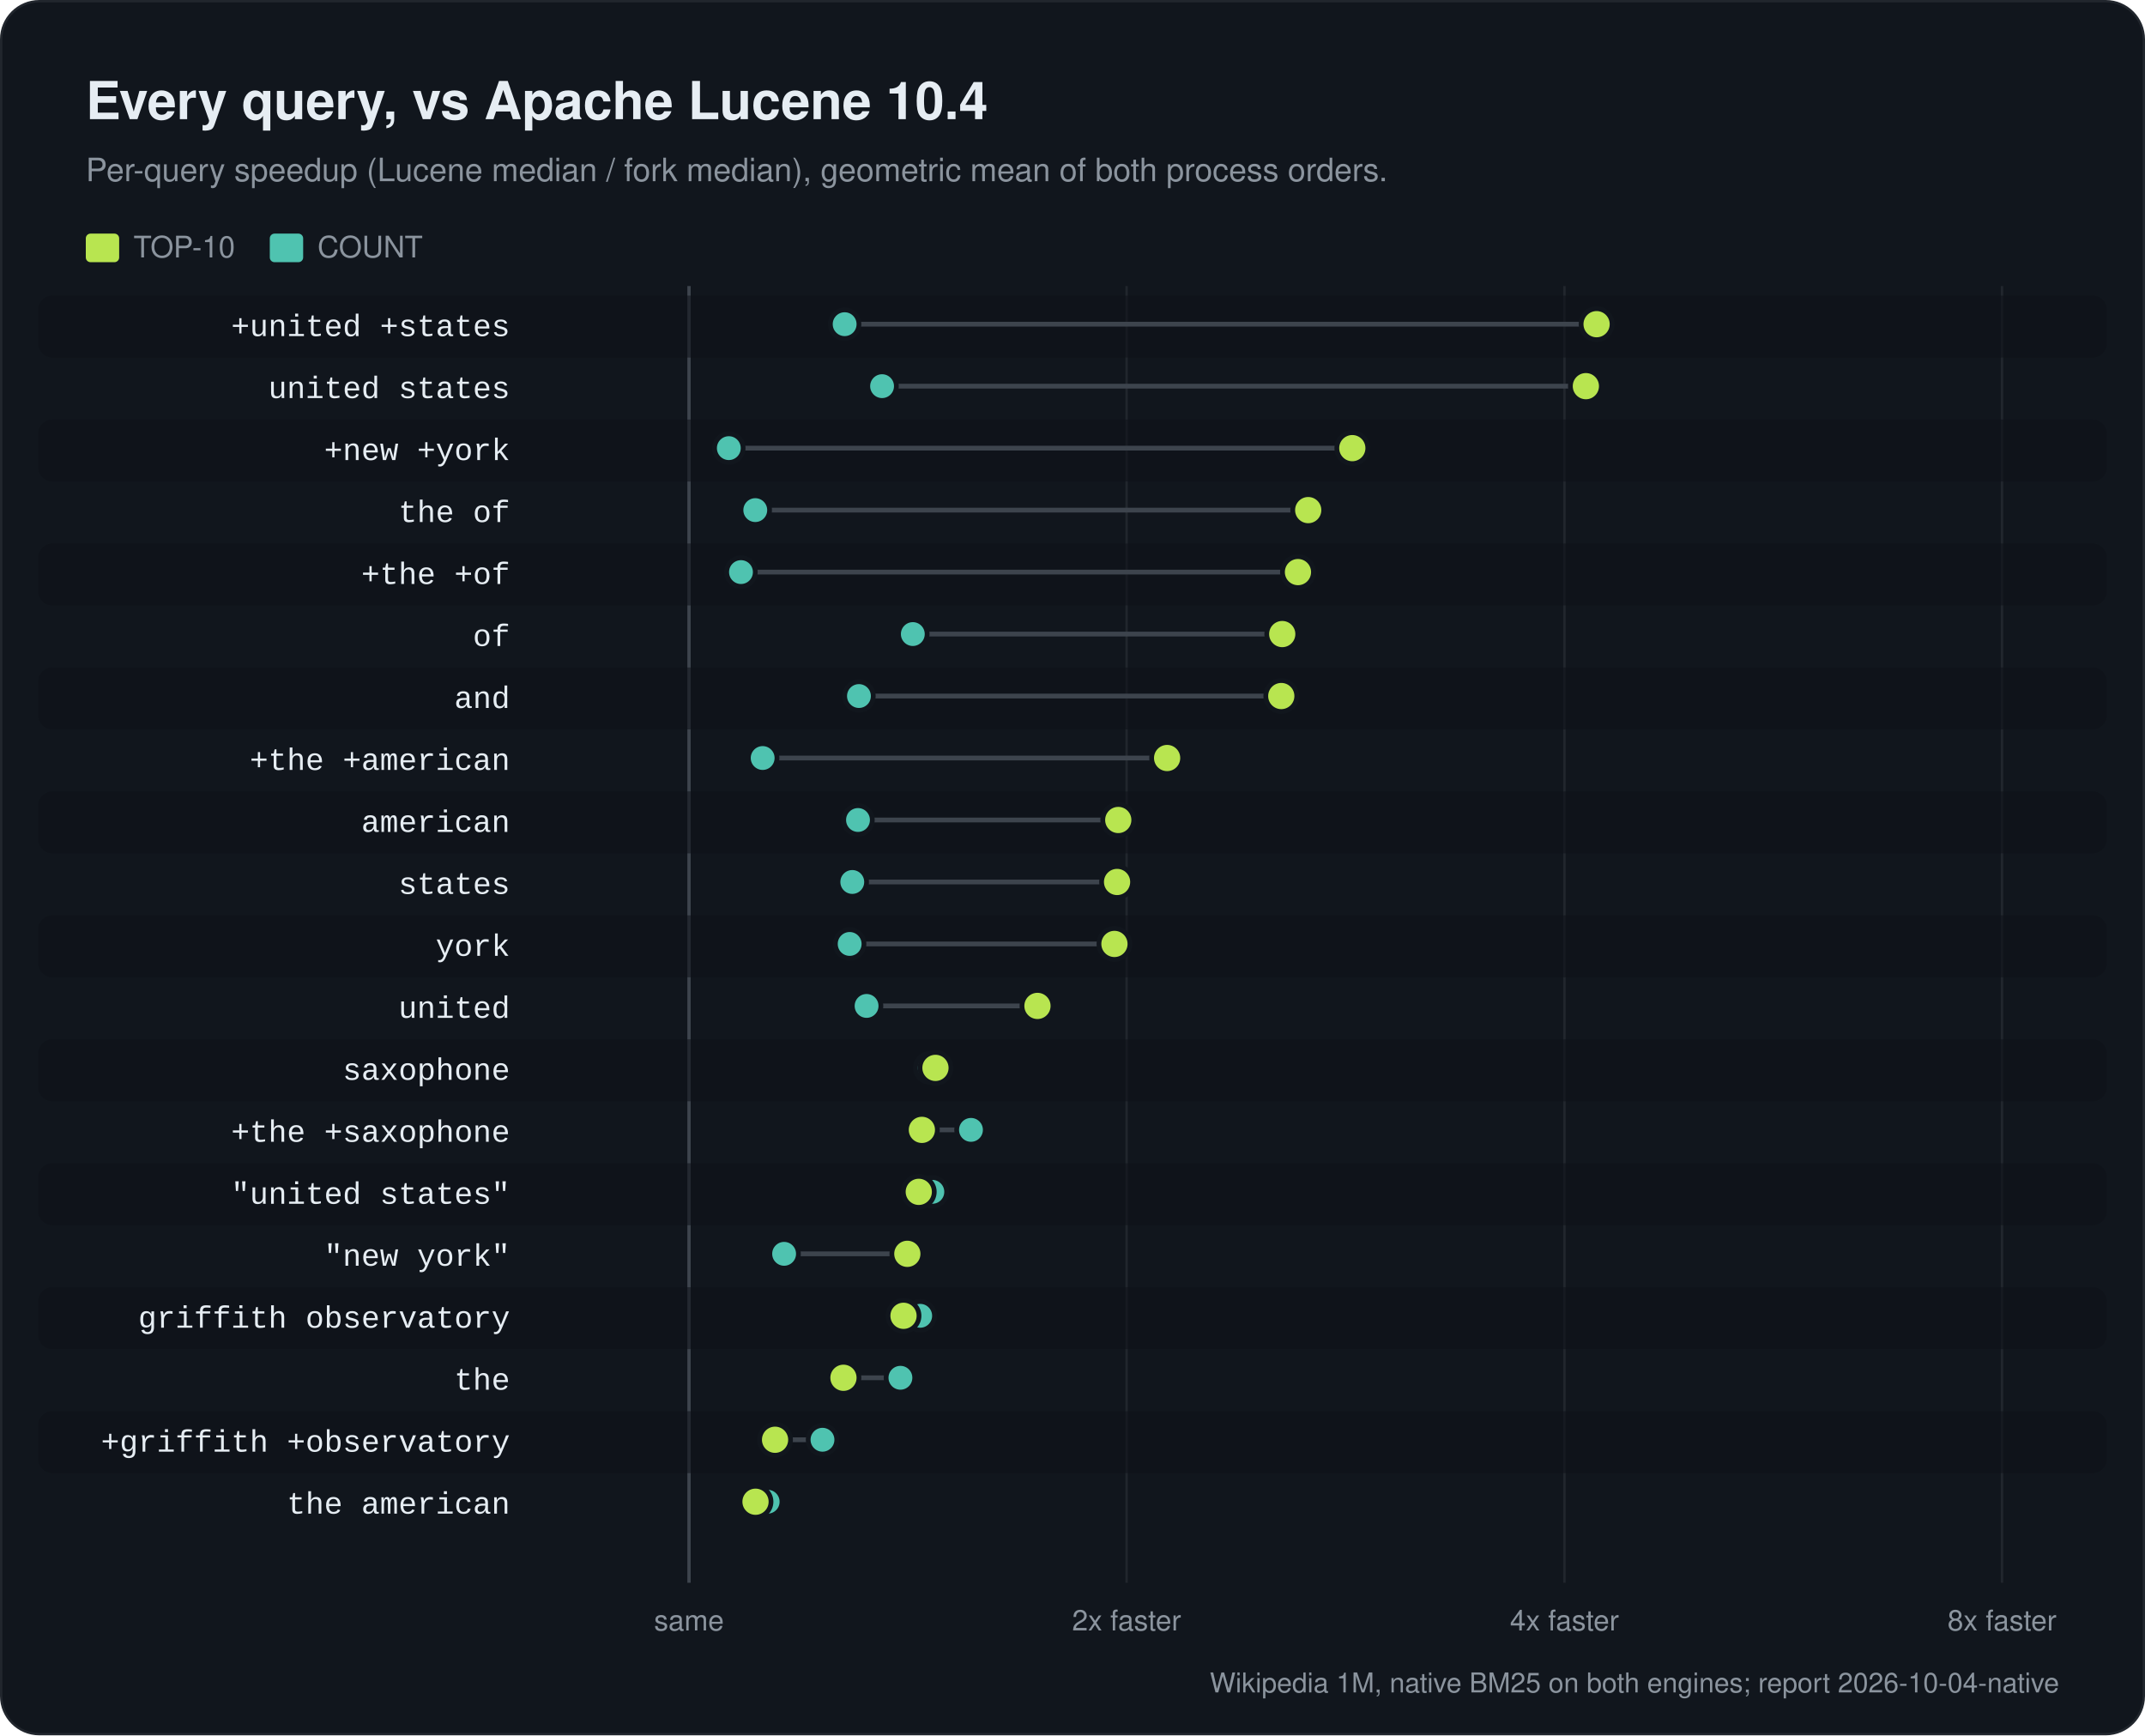
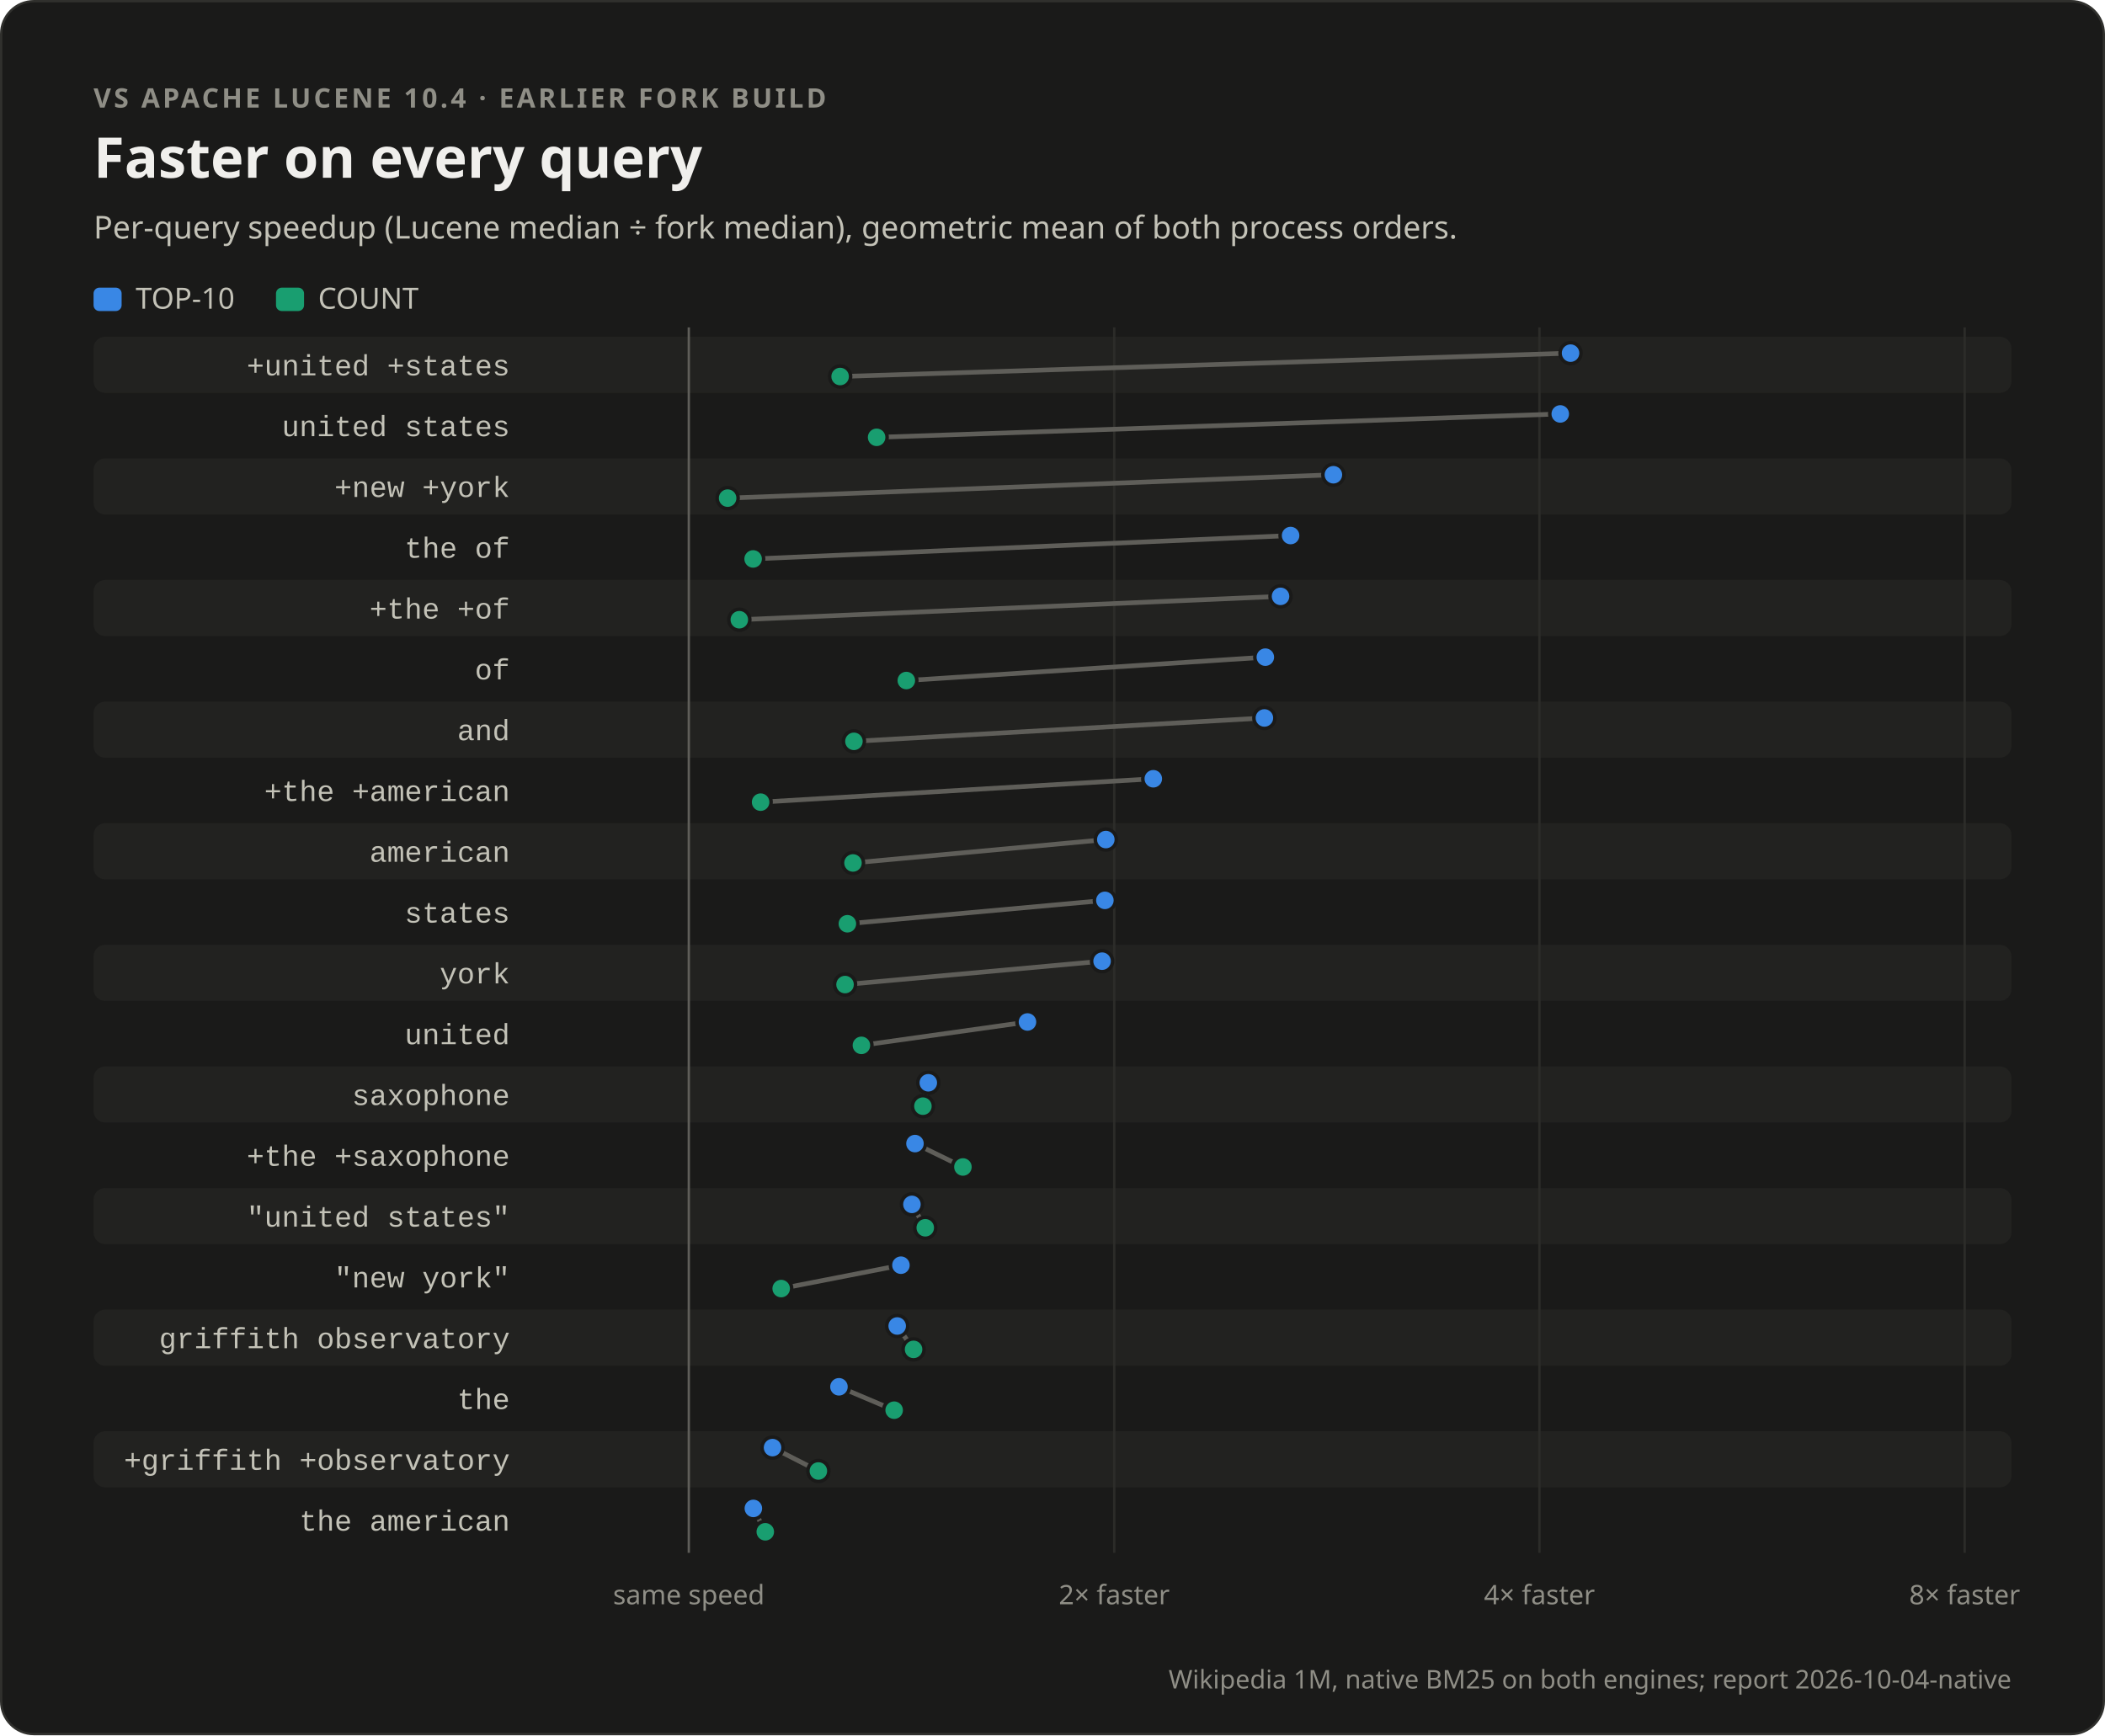
- <svg xmlns="http://www.w3.org/2000/svg" width="900" height="728" viewBox="0 0 900 728">
-   <defs>
-     <pattern id="fast6" width="8" height="8" patternUnits="userSpaceOnUse">
-       <rect x="0" y="0" width="2" height="2" fill="#b8e550" />
-       <rect x="4" y="0" width="2" height="2" fill="#b8e550" />
-       <rect x="2" y="2" width="2" height="2" fill="#b8e550" />
-       <rect x="0" y="4" width="2" height="2" fill="#b8e550" />
-       <rect x="4" y="4" width="2" height="2" fill="#b8e550" />
-       <rect x="6" y="6" width="2" height="2" fill="#b8e550" />
-     </pattern>
-     <pattern id="fast10" width="8" height="8" patternUnits="userSpaceOnUse">
-       <rect x="0" y="0" width="2" height="2" fill="#b8e550" />
-       <rect x="2" y="0" width="2" height="2" fill="#b8e550" />
-       <rect x="4" y="0" width="2" height="2" fill="#b8e550" />
-       <rect x="2" y="2" width="2" height="2" fill="#b8e550" />
-       <rect x="6" y="2" width="2" height="2" fill="#b8e550" />
-       <rect x="0" y="4" width="2" height="2" fill="#b8e550" />
-       <rect x="4" y="4" width="2" height="2" fill="#b8e550" />
-       <rect x="6" y="4" width="2" height="2" fill="#b8e550" />
-       <rect x="2" y="6" width="2" height="2" fill="#b8e550" />
-       <rect x="6" y="6" width="2" height="2" fill="#b8e550" />
-     </pattern>
-     <pattern id="fast13" width="8" height="8" patternUnits="userSpaceOnUse">
-       <rect x="0" y="0" width="2" height="2" fill="#b8e550" />
-       <rect x="2" y="0" width="2" height="2" fill="#b8e550" />
-       <rect x="4" y="0" width="2" height="2" fill="#b8e550" />
-       <rect x="6" y="0" width="2" height="2" fill="#b8e550" />
-       <rect x="0" y="2" width="2" height="2" fill="#b8e550" />
-       <rect x="2" y="2" width="2" height="2" fill="#b8e550" />
-       <rect x="6" y="2" width="2" height="2" fill="#b8e550" />
-       <rect x="0" y="4" width="2" height="2" fill="#b8e550" />
-       <rect x="2" y="4" width="2" height="2" fill="#b8e550" />
-       <rect x="4" y="4" width="2" height="2" fill="#b8e550" />
-       <rect x="6" y="4" width="2" height="2" fill="#b8e550" />
-       <rect x="2" y="6" width="2" height="2" fill="#b8e550" />
-       <rect x="6" y="6" width="2" height="2" fill="#b8e550" />
-     </pattern>
-     <pattern id="fast16" width="8" height="8" patternUnits="userSpaceOnUse">
-       <rect x="0" y="0" width="2" height="2" fill="#b8e550" />
-       <rect x="2" y="0" width="2" height="2" fill="#b8e550" />
-       <rect x="4" y="0" width="2" height="2" fill="#b8e550" />
-       <rect x="6" y="0" width="2" height="2" fill="#b8e550" />
-       <rect x="0" y="2" width="2" height="2" fill="#b8e550" />
-       <rect x="2" y="2" width="2" height="2" fill="#b8e550" />
-       <rect x="4" y="2" width="2" height="2" fill="#b8e550" />
-       <rect x="6" y="2" width="2" height="2" fill="#b8e550" />
-       <rect x="0" y="4" width="2" height="2" fill="#b8e550" />
-       <rect x="2" y="4" width="2" height="2" fill="#b8e550" />
-       <rect x="4" y="4" width="2" height="2" fill="#b8e550" />
-       <rect x="6" y="4" width="2" height="2" fill="#b8e550" />
-       <rect x="0" y="6" width="2" height="2" fill="#b8e550" />
-       <rect x="2" y="6" width="2" height="2" fill="#b8e550" />
-       <rect x="4" y="6" width="2" height="2" fill="#b8e550" />
-       <rect x="6" y="6" width="2" height="2" fill="#b8e550" />
-     </pattern>
-     <pattern id="fast26" width="8" height="8" patternUnits="userSpaceOnUse">
-       <rect x="0" y="0" width="2" height="2" fill="#4fc3b0" />
-       <rect x="4" y="0" width="2" height="2" fill="#4fc3b0" />
-       <rect x="2" y="2" width="2" height="2" fill="#4fc3b0" />
-       <rect x="0" y="4" width="2" height="2" fill="#4fc3b0" />
-       <rect x="4" y="4" width="2" height="2" fill="#4fc3b0" />
-       <rect x="6" y="6" width="2" height="2" fill="#4fc3b0" />
-     </pattern>
-     <pattern id="fast210" width="8" height="8" patternUnits="userSpaceOnUse">
-       <rect x="0" y="0" width="2" height="2" fill="#4fc3b0" />
-       <rect x="2" y="0" width="2" height="2" fill="#4fc3b0" />
-       <rect x="4" y="0" width="2" height="2" fill="#4fc3b0" />
-       <rect x="2" y="2" width="2" height="2" fill="#4fc3b0" />
-       <rect x="6" y="2" width="2" height="2" fill="#4fc3b0" />
-       <rect x="0" y="4" width="2" height="2" fill="#4fc3b0" />
-       <rect x="4" y="4" width="2" height="2" fill="#4fc3b0" />
-       <rect x="6" y="4" width="2" height="2" fill="#4fc3b0" />
-       <rect x="2" y="6" width="2" height="2" fill="#4fc3b0" />
-       <rect x="6" y="6" width="2" height="2" fill="#4fc3b0" />
-     </pattern>
-     <pattern id="fast213" width="8" height="8" patternUnits="userSpaceOnUse">
-       <rect x="0" y="0" width="2" height="2" fill="#4fc3b0" />
-       <rect x="2" y="0" width="2" height="2" fill="#4fc3b0" />
-       <rect x="4" y="0" width="2" height="2" fill="#4fc3b0" />
-       <rect x="6" y="0" width="2" height="2" fill="#4fc3b0" />
-       <rect x="0" y="2" width="2" height="2" fill="#4fc3b0" />
-       <rect x="2" y="2" width="2" height="2" fill="#4fc3b0" />
-       <rect x="6" y="2" width="2" height="2" fill="#4fc3b0" />
-       <rect x="0" y="4" width="2" height="2" fill="#4fc3b0" />
-       <rect x="2" y="4" width="2" height="2" fill="#4fc3b0" />
-       <rect x="4" y="4" width="2" height="2" fill="#4fc3b0" />
-       <rect x="6" y="4" width="2" height="2" fill="#4fc3b0" />
-       <rect x="2" y="6" width="2" height="2" fill="#4fc3b0" />
-       <rect x="6" y="6" width="2" height="2" fill="#4fc3b0" />
-     </pattern>
-     <pattern id="fast216" width="8" height="8" patternUnits="userSpaceOnUse">
-       <rect x="0" y="0" width="2" height="2" fill="#4fc3b0" />
-       <rect x="2" y="0" width="2" height="2" fill="#4fc3b0" />
-       <rect x="4" y="0" width="2" height="2" fill="#4fc3b0" />
-       <rect x="6" y="0" width="2" height="2" fill="#4fc3b0" />
-       <rect x="0" y="2" width="2" height="2" fill="#4fc3b0" />
-       <rect x="2" y="2" width="2" height="2" fill="#4fc3b0" />
-       <rect x="4" y="2" width="2" height="2" fill="#4fc3b0" />
-       <rect x="6" y="2" width="2" height="2" fill="#4fc3b0" />
-       <rect x="0" y="4" width="2" height="2" fill="#4fc3b0" />
-       <rect x="2" y="4" width="2" height="2" fill="#4fc3b0" />
-       <rect x="4" y="4" width="2" height="2" fill="#4fc3b0" />
-       <rect x="6" y="4" width="2" height="2" fill="#4fc3b0" />
-       <rect x="0" y="6" width="2" height="2" fill="#4fc3b0" />
-       <rect x="2" y="6" width="2" height="2" fill="#4fc3b0" />
-       <rect x="4" y="6" width="2" height="2" fill="#4fc3b0" />
-       <rect x="6" y="6" width="2" height="2" fill="#4fc3b0" />
-     </pattern>
-     <pattern id="slow6" width="8" height="8" patternUnits="userSpaceOnUse">
-       <rect x="0" y="0" width="2" height="2" fill="#f08a7e" />
-       <rect x="4" y="0" width="2" height="2" fill="#f08a7e" />
-       <rect x="2" y="2" width="2" height="2" fill="#f08a7e" />
-       <rect x="0" y="4" width="2" height="2" fill="#f08a7e" />
-       <rect x="4" y="4" width="2" height="2" fill="#f08a7e" />
-       <rect x="6" y="6" width="2" height="2" fill="#f08a7e" />
-     </pattern>
-     <pattern id="slow10" width="8" height="8" patternUnits="userSpaceOnUse">
-       <rect x="0" y="0" width="2" height="2" fill="#f08a7e" />
-       <rect x="2" y="0" width="2" height="2" fill="#f08a7e" />
-       <rect x="4" y="0" width="2" height="2" fill="#f08a7e" />
-       <rect x="2" y="2" width="2" height="2" fill="#f08a7e" />
-       <rect x="6" y="2" width="2" height="2" fill="#f08a7e" />
-       <rect x="0" y="4" width="2" height="2" fill="#f08a7e" />
-       <rect x="4" y="4" width="2" height="2" fill="#f08a7e" />
-       <rect x="6" y="4" width="2" height="2" fill="#f08a7e" />
-       <rect x="2" y="6" width="2" height="2" fill="#f08a7e" />
-       <rect x="6" y="6" width="2" height="2" fill="#f08a7e" />
-     </pattern>
-     <pattern id="slow13" width="8" height="8" patternUnits="userSpaceOnUse">
-       <rect x="0" y="0" width="2" height="2" fill="#f08a7e" />
-       <rect x="2" y="0" width="2" height="2" fill="#f08a7e" />
-       <rect x="4" y="0" width="2" height="2" fill="#f08a7e" />
-       <rect x="6" y="0" width="2" height="2" fill="#f08a7e" />
-       <rect x="0" y="2" width="2" height="2" fill="#f08a7e" />
-       <rect x="2" y="2" width="2" height="2" fill="#f08a7e" />
-       <rect x="6" y="2" width="2" height="2" fill="#f08a7e" />
-       <rect x="0" y="4" width="2" height="2" fill="#f08a7e" />
-       <rect x="2" y="4" width="2" height="2" fill="#f08a7e" />
-       <rect x="4" y="4" width="2" height="2" fill="#f08a7e" />
-       <rect x="6" y="4" width="2" height="2" fill="#f08a7e" />
-       <rect x="2" y="6" width="2" height="2" fill="#f08a7e" />
-       <rect x="6" y="6" width="2" height="2" fill="#f08a7e" />
-     </pattern>
-     <pattern id="slow16" width="8" height="8" patternUnits="userSpaceOnUse">
-       <rect x="0" y="0" width="2" height="2" fill="#f08a7e" />
-       <rect x="2" y="0" width="2" height="2" fill="#f08a7e" />
-       <rect x="4" y="0" width="2" height="2" fill="#f08a7e" />
-       <rect x="6" y="0" width="2" height="2" fill="#f08a7e" />
-       <rect x="0" y="2" width="2" height="2" fill="#f08a7e" />
-       <rect x="2" y="2" width="2" height="2" fill="#f08a7e" />
-       <rect x="4" y="2" width="2" height="2" fill="#f08a7e" />
-       <rect x="6" y="2" width="2" height="2" fill="#f08a7e" />
-       <rect x="0" y="4" width="2" height="2" fill="#f08a7e" />
-       <rect x="2" y="4" width="2" height="2" fill="#f08a7e" />
-       <rect x="4" y="4" width="2" height="2" fill="#f08a7e" />
-       <rect x="6" y="4" width="2" height="2" fill="#f08a7e" />
-       <rect x="0" y="6" width="2" height="2" fill="#f08a7e" />
-       <rect x="2" y="6" width="2" height="2" fill="#f08a7e" />
-       <rect x="4" y="6" width="2" height="2" fill="#f08a7e" />
-       <rect x="6" y="6" width="2" height="2" fill="#f08a7e" />
-     </pattern>
-     <pattern id="neutral6" width="8" height="8" patternUnits="userSpaceOnUse">
-       <rect x="0" y="0" width="2" height="2" fill="#6e7681" />
-       <rect x="4" y="0" width="2" height="2" fill="#6e7681" />
-       <rect x="2" y="2" width="2" height="2" fill="#6e7681" />
-       <rect x="0" y="4" width="2" height="2" fill="#6e7681" />
-       <rect x="4" y="4" width="2" height="2" fill="#6e7681" />
-       <rect x="6" y="6" width="2" height="2" fill="#6e7681" />
-     </pattern>
-     <pattern id="neutral10" width="8" height="8" patternUnits="userSpaceOnUse">
-       <rect x="0" y="0" width="2" height="2" fill="#6e7681" />
-       <rect x="2" y="0" width="2" height="2" fill="#6e7681" />
-       <rect x="4" y="0" width="2" height="2" fill="#6e7681" />
-       <rect x="2" y="2" width="2" height="2" fill="#6e7681" />
-       <rect x="6" y="2" width="2" height="2" fill="#6e7681" />
-       <rect x="0" y="4" width="2" height="2" fill="#6e7681" />
-       <rect x="4" y="4" width="2" height="2" fill="#6e7681" />
-       <rect x="6" y="4" width="2" height="2" fill="#6e7681" />
-       <rect x="2" y="6" width="2" height="2" fill="#6e7681" />
-       <rect x="6" y="6" width="2" height="2" fill="#6e7681" />
-     </pattern>
-     <pattern id="neutral13" width="8" height="8" patternUnits="userSpaceOnUse">
-       <rect x="0" y="0" width="2" height="2" fill="#6e7681" />
-       <rect x="2" y="0" width="2" height="2" fill="#6e7681" />
-       <rect x="4" y="0" width="2" height="2" fill="#6e7681" />
-       <rect x="6" y="0" width="2" height="2" fill="#6e7681" />
-       <rect x="0" y="2" width="2" height="2" fill="#6e7681" />
-       <rect x="2" y="2" width="2" height="2" fill="#6e7681" />
-       <rect x="6" y="2" width="2" height="2" fill="#6e7681" />
-       <rect x="0" y="4" width="2" height="2" fill="#6e7681" />
-       <rect x="2" y="4" width="2" height="2" fill="#6e7681" />
-       <rect x="4" y="4" width="2" height="2" fill="#6e7681" />
-       <rect x="6" y="4" width="2" height="2" fill="#6e7681" />
-       <rect x="2" y="6" width="2" height="2" fill="#6e7681" />
-       <rect x="6" y="6" width="2" height="2" fill="#6e7681" />
-     </pattern>
-     <pattern id="neutral16" width="8" height="8" patternUnits="userSpaceOnUse">
-       <rect x="0" y="0" width="2" height="2" fill="#6e7681" />
-       <rect x="2" y="0" width="2" height="2" fill="#6e7681" />
-       <rect x="4" y="0" width="2" height="2" fill="#6e7681" />
-       <rect x="6" y="0" width="2" height="2" fill="#6e7681" />
-       <rect x="0" y="2" width="2" height="2" fill="#6e7681" />
-       <rect x="2" y="2" width="2" height="2" fill="#6e7681" />
-       <rect x="4" y="2" width="2" height="2" fill="#6e7681" />
-       <rect x="6" y="2" width="2" height="2" fill="#6e7681" />
-       <rect x="0" y="4" width="2" height="2" fill="#6e7681" />
-       <rect x="2" y="4" width="2" height="2" fill="#6e7681" />
-       <rect x="4" y="4" width="2" height="2" fill="#6e7681" />
-       <rect x="6" y="4" width="2" height="2" fill="#6e7681" />
-       <rect x="0" y="6" width="2" height="2" fill="#6e7681" />
-       <rect x="2" y="6" width="2" height="2" fill="#6e7681" />
-       <rect x="4" y="6" width="2" height="2" fill="#6e7681" />
-       <rect x="6" y="6" width="2" height="2" fill="#6e7681" />
-     </pattern>
-     <pattern id="ink6" width="8" height="8" patternUnits="userSpaceOnUse">
-       <rect x="0" y="0" width="2" height="2" fill="#e6edf3" />
-       <rect x="4" y="0" width="2" height="2" fill="#e6edf3" />
-       <rect x="2" y="2" width="2" height="2" fill="#e6edf3" />
-       <rect x="0" y="4" width="2" height="2" fill="#e6edf3" />
-       <rect x="4" y="4" width="2" height="2" fill="#e6edf3" />
-       <rect x="6" y="6" width="2" height="2" fill="#e6edf3" />
-     </pattern>
-     <pattern id="ink10" width="8" height="8" patternUnits="userSpaceOnUse">
-       <rect x="0" y="0" width="2" height="2" fill="#e6edf3" />
-       <rect x="2" y="0" width="2" height="2" fill="#e6edf3" />
-       <rect x="4" y="0" width="2" height="2" fill="#e6edf3" />
-       <rect x="2" y="2" width="2" height="2" fill="#e6edf3" />
-       <rect x="6" y="2" width="2" height="2" fill="#e6edf3" />
-       <rect x="0" y="4" width="2" height="2" fill="#e6edf3" />
-       <rect x="4" y="4" width="2" height="2" fill="#e6edf3" />
-       <rect x="6" y="4" width="2" height="2" fill="#e6edf3" />
-       <rect x="2" y="6" width="2" height="2" fill="#e6edf3" />
-       <rect x="6" y="6" width="2" height="2" fill="#e6edf3" />
-     </pattern>
-     <pattern id="ink13" width="8" height="8" patternUnits="userSpaceOnUse">
-       <rect x="0" y="0" width="2" height="2" fill="#e6edf3" />
-       <rect x="2" y="0" width="2" height="2" fill="#e6edf3" />
-       <rect x="4" y="0" width="2" height="2" fill="#e6edf3" />
-       <rect x="6" y="0" width="2" height="2" fill="#e6edf3" />
-       <rect x="0" y="2" width="2" height="2" fill="#e6edf3" />
-       <rect x="2" y="2" width="2" height="2" fill="#e6edf3" />
-       <rect x="6" y="2" width="2" height="2" fill="#e6edf3" />
-       <rect x="0" y="4" width="2" height="2" fill="#e6edf3" />
-       <rect x="2" y="4" width="2" height="2" fill="#e6edf3" />
-       <rect x="4" y="4" width="2" height="2" fill="#e6edf3" />
-       <rect x="6" y="4" width="2" height="2" fill="#e6edf3" />
-       <rect x="2" y="6" width="2" height="2" fill="#e6edf3" />
-       <rect x="6" y="6" width="2" height="2" fill="#e6edf3" />
-     </pattern>
-     <pattern id="ink16" width="8" height="8" patternUnits="userSpaceOnUse">
-       <rect x="0" y="0" width="2" height="2" fill="#e6edf3" />
-       <rect x="2" y="0" width="2" height="2" fill="#e6edf3" />
-       <rect x="4" y="0" width="2" height="2" fill="#e6edf3" />
-       <rect x="6" y="0" width="2" height="2" fill="#e6edf3" />
-       <rect x="0" y="2" width="2" height="2" fill="#e6edf3" />
-       <rect x="2" y="2" width="2" height="2" fill="#e6edf3" />
-       <rect x="4" y="2" width="2" height="2" fill="#e6edf3" />
-       <rect x="6" y="2" width="2" height="2" fill="#e6edf3" />
-       <rect x="0" y="4" width="2" height="2" fill="#e6edf3" />
-       <rect x="2" y="4" width="2" height="2" fill="#e6edf3" />
-       <rect x="4" y="4" width="2" height="2" fill="#e6edf3" />
-       <rect x="6" y="4" width="2" height="2" fill="#e6edf3" />
-       <rect x="0" y="6" width="2" height="2" fill="#e6edf3" />
-       <rect x="2" y="6" width="2" height="2" fill="#e6edf3" />
-       <rect x="4" y="6" width="2" height="2" fill="#e6edf3" />
-       <rect x="6" y="6" width="2" height="2" fill="#e6edf3" />
-     </pattern>
-   </defs>
-   <rect x="0.5" y="0.5" width="899" height="727" rx="16" fill="#11161d" stroke="#21262d" />
-   <text x="36.0" y="50.0" font-size="22" font-weight="650" fill="#e6edf3" text-anchor="start" font-family="-apple-system, BlinkMacSystemFont, 'Segoe UI', Helvetica, Arial, sans-serif" opacity="1">Every query, vs Apache Lucene 10.4</text>
-   <text x="36.0" y="76.0" font-size="13.5" font-weight="400" fill="#8b949e" text-anchor="start" font-family="-apple-system, BlinkMacSystemFont, 'Segoe UI', Helvetica, Arial, sans-serif" opacity="1">Per-query speedup (Lucene median / fork median), geometric mean of both process orders.</text>
-   <rect x="36" y="98" width="14" height="12" rx="2" fill="#b8e550" />
-   <text x="56.0" y="108.0" font-size="12.5" font-weight="400" fill="#8b949e" text-anchor="start" font-family="-apple-system, BlinkMacSystemFont, 'Segoe UI', Helvetica, Arial, sans-serif" opacity="1">TOP-10</text>
-   <rect x="113.2" y="98" width="14" height="12" rx="2" fill="#4fc3b0" />
-   <text x="133.2" y="108.0" font-size="12.5" font-weight="400" fill="#8b949e" text-anchor="start" font-family="-apple-system, BlinkMacSystemFont, 'Segoe UI', Helvetica, Arial, sans-serif" opacity="1">COUNT</text>
-   <line x1="289.1" y1="120" x2="289.1" y2="664" stroke="#3d444d" stroke-width="1.4" />
-   <text x="289.1" y="684.0" font-size="12" font-weight="400" fill="#8b949e" text-anchor="middle" font-family="-apple-system, BlinkMacSystemFont, 'Segoe UI', Helvetica, Arial, sans-serif" opacity="1">same</text>
-   <line x1="472.7" y1="120" x2="472.7" y2="664" stroke="#21262d" stroke-width="1" />
-   <text x="472.7" y="684.0" font-size="12" font-weight="400" fill="#8b949e" text-anchor="middle" font-family="-apple-system, BlinkMacSystemFont, 'Segoe UI', Helvetica, Arial, sans-serif" opacity="1">2x faster</text>
-   <line x1="656.4" y1="120" x2="656.4" y2="664" stroke="#21262d" stroke-width="1" />
-   <text x="656.4" y="684.0" font-size="12" font-weight="400" fill="#8b949e" text-anchor="middle" font-family="-apple-system, BlinkMacSystemFont, 'Segoe UI', Helvetica, Arial, sans-serif" opacity="1">4x faster</text>
-   <line x1="840.0" y1="120" x2="840.0" y2="664" stroke="#21262d" stroke-width="1" />
-   <text x="840.0" y="684.0" font-size="12" font-weight="400" fill="#8b949e" text-anchor="middle" font-family="-apple-system, BlinkMacSystemFont, 'Segoe UI', Helvetica, Arial, sans-serif" opacity="1">8x faster</text>
-   <rect x="16" y="124" width="868" height="26" rx="6" fill="#0d1117" opacity="0.55" />
-   <text x="214.0" y="141.0" font-size="13" font-weight="400" fill="#e6edf3" text-anchor="end" font-family="ui-monospace, SFMono-Regular, Menlo, Consolas, 'Liberation Mono', monospace" opacity="1">+united +states</text>
-   <line x1="354.4" y1="136" x2="669.9" y2="136" stroke="#3d444d" stroke-width="2" />
-   <circle cx="354.4" cy="136" r="6" fill="#4fc3b0" stroke="#11161d" stroke-width="2" />
-   <circle cx="669.9" cy="136" r="6.5" fill="#b8e550" stroke="#11161d" stroke-width="2" />
-   <text x="214.0" y="167.0" font-size="13" font-weight="400" fill="#e6edf3" text-anchor="end" font-family="ui-monospace, SFMono-Regular, Menlo, Consolas, 'Liberation Mono', monospace" opacity="1">united states</text>
-   <line x1="370.1" y1="162" x2="665.4" y2="162" stroke="#3d444d" stroke-width="2" />
-   <circle cx="370.1" cy="162" r="6" fill="#4fc3b0" stroke="#11161d" stroke-width="2" />
-   <circle cx="665.4" cy="162" r="6.5" fill="#b8e550" stroke="#11161d" stroke-width="2" />
-   <rect x="16" y="176" width="868" height="26" rx="6" fill="#0d1117" opacity="0.55" />
-   <text x="214.0" y="193.0" font-size="13" font-weight="400" fill="#e6edf3" text-anchor="end" font-family="ui-monospace, SFMono-Regular, Menlo, Consolas, 'Liberation Mono', monospace" opacity="1">+new +york</text>
-   <line x1="305.8" y1="188" x2="567.4" y2="188" stroke="#3d444d" stroke-width="2" />
-   <circle cx="305.8" cy="188" r="6" fill="#4fc3b0" stroke="#11161d" stroke-width="2" />
-   <circle cx="567.4" cy="188" r="6.5" fill="#b8e550" stroke="#11161d" stroke-width="2" />
-   <text x="214.0" y="219.0" font-size="13" font-weight="400" fill="#e6edf3" text-anchor="end" font-family="ui-monospace, SFMono-Regular, Menlo, Consolas, 'Liberation Mono', monospace" opacity="1">the of</text>
-   <line x1="316.9" y1="214" x2="548.9" y2="214" stroke="#3d444d" stroke-width="2" />
-   <circle cx="316.9" cy="214" r="6" fill="#4fc3b0" stroke="#11161d" stroke-width="2" />
-   <circle cx="548.9" cy="214" r="6.5" fill="#b8e550" stroke="#11161d" stroke-width="2" />
-   <rect x="16" y="228" width="868" height="26" rx="6" fill="#0d1117" opacity="0.55" />
-   <text x="214.0" y="245.0" font-size="13" font-weight="400" fill="#e6edf3" text-anchor="end" font-family="ui-monospace, SFMono-Regular, Menlo, Consolas, 'Liberation Mono', monospace" opacity="1">+the +of</text>
-   <line x1="310.9" y1="240" x2="544.6" y2="240" stroke="#3d444d" stroke-width="2" />
-   <circle cx="310.9" cy="240" r="6" fill="#4fc3b0" stroke="#11161d" stroke-width="2" />
-   <circle cx="544.6" cy="240" r="6.5" fill="#b8e550" stroke="#11161d" stroke-width="2" />
-   <text x="214.0" y="271.0" font-size="13" font-weight="400" fill="#e6edf3" text-anchor="end" font-family="ui-monospace, SFMono-Regular, Menlo, Consolas, 'Liberation Mono', monospace" opacity="1">of</text>
-   <line x1="383.0" y1="266" x2="538.0" y2="266" stroke="#3d444d" stroke-width="2" />
-   <circle cx="383.0" cy="266" r="6" fill="#4fc3b0" stroke="#11161d" stroke-width="2" />
-   <circle cx="538.0" cy="266" r="6.5" fill="#b8e550" stroke="#11161d" stroke-width="2" />
-   <rect x="16" y="280" width="868" height="26" rx="6" fill="#0d1117" opacity="0.55" />
-   <text x="214.0" y="297.0" font-size="13" font-weight="400" fill="#e6edf3" text-anchor="end" font-family="ui-monospace, SFMono-Regular, Menlo, Consolas, 'Liberation Mono', monospace" opacity="1">and</text>
-   <line x1="360.4" y1="292" x2="537.6" y2="292" stroke="#3d444d" stroke-width="2" />
-   <circle cx="360.4" cy="292" r="6" fill="#4fc3b0" stroke="#11161d" stroke-width="2" />
-   <circle cx="537.6" cy="292" r="6.5" fill="#b8e550" stroke="#11161d" stroke-width="2" />
-   <text x="214.0" y="323.0" font-size="13" font-weight="400" fill="#e6edf3" text-anchor="end" font-family="ui-monospace, SFMono-Regular, Menlo, Consolas, 'Liberation Mono', monospace" opacity="1">+the +american</text>
-   <line x1="320.0" y1="318" x2="489.7" y2="318" stroke="#3d444d" stroke-width="2" />
-   <circle cx="320.0" cy="318" r="6" fill="#4fc3b0" stroke="#11161d" stroke-width="2" />
-   <circle cx="489.7" cy="318" r="6.5" fill="#b8e550" stroke="#11161d" stroke-width="2" />
-   <rect x="16" y="332" width="868" height="26" rx="6" fill="#0d1117" opacity="0.55" />
-   <text x="214.0" y="349.0" font-size="13" font-weight="400" fill="#e6edf3" text-anchor="end" font-family="ui-monospace, SFMono-Regular, Menlo, Consolas, 'Liberation Mono', monospace" opacity="1">american</text>
-   <line x1="360.0" y1="344" x2="469.2" y2="344" stroke="#3d444d" stroke-width="2" />
-   <circle cx="360.0" cy="344" r="6" fill="#4fc3b0" stroke="#11161d" stroke-width="2" />
-   <circle cx="469.2" cy="344" r="6.5" fill="#b8e550" stroke="#11161d" stroke-width="2" />
-   <text x="214.0" y="375.0" font-size="13" font-weight="400" fill="#e6edf3" text-anchor="end" font-family="ui-monospace, SFMono-Regular, Menlo, Consolas, 'Liberation Mono', monospace" opacity="1">states</text>
-   <line x1="357.6" y1="370" x2="468.7" y2="370" stroke="#3d444d" stroke-width="2" />
-   <circle cx="357.6" cy="370" r="6" fill="#4fc3b0" stroke="#11161d" stroke-width="2" />
-   <circle cx="468.7" cy="370" r="6.5" fill="#b8e550" stroke="#11161d" stroke-width="2" />
-   <rect x="16" y="384" width="868" height="26" rx="6" fill="#0d1117" opacity="0.55" />
-   <text x="214.0" y="401.0" font-size="13" font-weight="400" fill="#e6edf3" text-anchor="end" font-family="ui-monospace, SFMono-Regular, Menlo, Consolas, 'Liberation Mono', monospace" opacity="1">york</text>
-   <line x1="356.5" y1="396" x2="467.6" y2="396" stroke="#3d444d" stroke-width="2" />
-   <circle cx="356.5" cy="396" r="6" fill="#4fc3b0" stroke="#11161d" stroke-width="2" />
-   <circle cx="467.6" cy="396" r="6.5" fill="#b8e550" stroke="#11161d" stroke-width="2" />
-   <text x="214.0" y="427.0" font-size="13" font-weight="400" fill="#e6edf3" text-anchor="end" font-family="ui-monospace, SFMono-Regular, Menlo, Consolas, 'Liberation Mono', monospace" opacity="1">united</text>
-   <line x1="363.6" y1="422" x2="435.3" y2="422" stroke="#3d444d" stroke-width="2" />
-   <circle cx="363.6" cy="422" r="6" fill="#4fc3b0" stroke="#11161d" stroke-width="2" />
-   <circle cx="435.3" cy="422" r="6.5" fill="#b8e550" stroke="#11161d" stroke-width="2" />
-   <rect x="16" y="436" width="868" height="26" rx="6" fill="#0d1117" opacity="0.55" />
-   <text x="214.0" y="453.0" font-size="13" font-weight="400" fill="#e6edf3" text-anchor="end" font-family="ui-monospace, SFMono-Regular, Menlo, Consolas, 'Liberation Mono', monospace" opacity="1">saxophone</text>
-   <line x1="390.1" y1="448" x2="392.5" y2="448" stroke="#3d444d" stroke-width="2" />
-   <circle cx="390.1" cy="448" r="6" fill="#4fc3b0" stroke="#11161d" stroke-width="2" />
-   <circle cx="392.5" cy="448" r="6.5" fill="#b8e550" stroke="#11161d" stroke-width="2" />
-   <text x="214.0" y="479.0" font-size="13" font-weight="400" fill="#e6edf3" text-anchor="end" font-family="ui-monospace, SFMono-Regular, Menlo, Consolas, 'Liberation Mono', monospace" opacity="1">+the +saxophone</text>
-   <line x1="386.8" y1="474" x2="407.4" y2="474" stroke="#3d444d" stroke-width="2" />
-   <circle cx="407.4" cy="474" r="6" fill="#4fc3b0" stroke="#11161d" stroke-width="2" />
-   <circle cx="386.8" cy="474" r="6.5" fill="#b8e550" stroke="#11161d" stroke-width="2" />
-   <rect x="16" y="488" width="868" height="26" rx="6" fill="#0d1117" opacity="0.55" />
-   <text x="214.0" y="505.0" font-size="13" font-weight="400" fill="#e6edf3" text-anchor="end" font-family="ui-monospace, SFMono-Regular, Menlo, Consolas, 'Liberation Mono', monospace" opacity="1">"united states"</text>
-   <line x1="385.5" y1="500" x2="391.2" y2="500" stroke="#3d444d" stroke-width="2" />
-   <circle cx="391.2" cy="500" r="6" fill="#4fc3b0" stroke="#11161d" stroke-width="2" />
-   <circle cx="385.5" cy="500" r="6.5" fill="#b8e550" stroke="#11161d" stroke-width="2" />
-   <text x="214.0" y="531.0" font-size="13" font-weight="400" fill="#e6edf3" text-anchor="end" font-family="ui-monospace, SFMono-Regular, Menlo, Consolas, 'Liberation Mono', monospace" opacity="1">"new york"</text>
-   <line x1="329.0" y1="526" x2="380.7" y2="526" stroke="#3d444d" stroke-width="2" />
-   <circle cx="329.0" cy="526" r="6" fill="#4fc3b0" stroke="#11161d" stroke-width="2" />
-   <circle cx="380.7" cy="526" r="6.5" fill="#b8e550" stroke="#11161d" stroke-width="2" />
-   <rect x="16" y="540" width="868" height="26" rx="6" fill="#0d1117" opacity="0.55" />
-   <text x="214.0" y="557.0" font-size="13" font-weight="400" fill="#e6edf3" text-anchor="end" font-family="ui-monospace, SFMono-Regular, Menlo, Consolas, 'Liberation Mono', monospace" opacity="1">griffith observatory</text>
-   <line x1="379.1" y1="552" x2="386.1" y2="552" stroke="#3d444d" stroke-width="2" />
-   <circle cx="386.1" cy="552" r="6" fill="#4fc3b0" stroke="#11161d" stroke-width="2" />
-   <circle cx="379.1" cy="552" r="6.5" fill="#b8e550" stroke="#11161d" stroke-width="2" />
-   <text x="214.0" y="583.0" font-size="13" font-weight="400" fill="#e6edf3" text-anchor="end" font-family="ui-monospace, SFMono-Regular, Menlo, Consolas, 'Liberation Mono', monospace" opacity="1">the</text>
-   <line x1="353.9" y1="578" x2="377.8" y2="578" stroke="#3d444d" stroke-width="2" />
-   <circle cx="377.8" cy="578" r="6" fill="#4fc3b0" stroke="#11161d" stroke-width="2" />
-   <circle cx="353.9" cy="578" r="6.5" fill="#b8e550" stroke="#11161d" stroke-width="2" />
-   <rect x="16" y="592" width="868" height="26" rx="6" fill="#0d1117" opacity="0.55" />
-   <text x="214.0" y="609.0" font-size="13" font-weight="400" fill="#e6edf3" text-anchor="end" font-family="ui-monospace, SFMono-Regular, Menlo, Consolas, 'Liberation Mono', monospace" opacity="1">+griffith +observatory</text>
-   <line x1="325.2" y1="604" x2="345.1" y2="604" stroke="#3d444d" stroke-width="2" />
-   <circle cx="345.1" cy="604" r="6" fill="#4fc3b0" stroke="#11161d" stroke-width="2" />
-   <circle cx="325.2" cy="604" r="6.5" fill="#b8e550" stroke="#11161d" stroke-width="2" />
-   <text x="214.0" y="635.0" font-size="13" font-weight="400" fill="#e6edf3" text-anchor="end" font-family="ui-monospace, SFMono-Regular, Menlo, Consolas, 'Liberation Mono', monospace" opacity="1">the american</text>
-   <line x1="317.0" y1="630" x2="322.1" y2="630" stroke="#3d444d" stroke-width="2" />
-   <circle cx="322.1" cy="630" r="6" fill="#4fc3b0" stroke="#11161d" stroke-width="2" />
-   <circle cx="317.0" cy="630" r="6.5" fill="#b8e550" stroke="#11161d" stroke-width="2" />
-   <text x="864.0" y="710.0" font-size="11.5" font-weight="400" fill="#8b949e" text-anchor="end" font-family="-apple-system, BlinkMacSystemFont, 'Segoe UI', Helvetica, Arial, sans-serif" opacity="1">Wikipedia 1M, native BM25 on both engines; report 2026-10-04-native</text>
+ <svg xmlns="http://www.w3.org/2000/svg" width="900" height="742" viewBox="0 0 900 742" role="img">
+   <rect x="0.5" y="0.5" width="899" height="741" rx="14" fill="#1a1a19" stroke="#30302d" />
+   <text x="40.0" y="46.0" font-size="11.5" font-weight="600" fill="#8f8e86" text-anchor="start" letter-spacing="1.2" font-family="-apple-system, BlinkMacSystemFont, 'Segoe UI', 'Noto Sans', Helvetica, Arial, sans-serif">VS APACHE LUCENE 10.4 · EARLIER FORK BUILD</text>
+   <text x="40.0" y="76.0" font-size="24" font-weight="700" fill="#f0efec" text-anchor="start" font-family="-apple-system, BlinkMacSystemFont, 'Segoe UI', 'Noto Sans', Helvetica, Arial, sans-serif">Faster on every query</text>
+   <text x="40.0" y="102.0" font-size="13.5" font-weight="400" fill="#c3c2b7" text-anchor="start" font-family="-apple-system, BlinkMacSystemFont, 'Segoe UI', 'Noto Sans', Helvetica, Arial, sans-serif">Per-query speedup (Lucene median ÷ fork median), geometric mean of both process orders.</text>
+   <rect x="40" y="123" width="12" height="10" rx="2.5" fill="#3987e5" />
+   <text x="58.0" y="132.0" font-size="12.5" font-weight="400" fill="#c3c2b7" text-anchor="start" font-family="-apple-system, BlinkMacSystemFont, 'Segoe UI', 'Noto Sans', Helvetica, Arial, sans-serif">TOP-10</text>
+   <rect x="118.0" y="123" width="12" height="10" rx="2.5" fill="#199e70" />
+   <text x="136.0" y="132.0" font-size="12.5" font-weight="400" fill="#c3c2b7" text-anchor="start" font-family="-apple-system, BlinkMacSystemFont, 'Segoe UI', 'Noto Sans', Helvetica, Arial, sans-serif">COUNT</text>
+   <rect x="40" y="144" width="820" height="24" rx="5" fill="#222220" />
+   <rect x="40" y="196" width="820" height="24" rx="5" fill="#222220" />
+   <rect x="40" y="248" width="820" height="24" rx="5" fill="#222220" />
+   <rect x="40" y="300" width="820" height="24" rx="5" fill="#222220" />
+   <rect x="40" y="352" width="820" height="24" rx="5" fill="#222220" />
+   <rect x="40" y="404" width="820" height="24" rx="5" fill="#222220" />
+   <rect x="40" y="456" width="820" height="24" rx="5" fill="#222220" />
+   <rect x="40" y="508" width="820" height="24" rx="5" fill="#222220" />
+   <rect x="40" y="560" width="820" height="24" rx="5" fill="#222220" />
+   <rect x="40" y="612" width="820" height="24" rx="5" fill="#222220" />
+   <line x1="294.5" y1="140" x2="294.5" y2="664" stroke="#5f5e59" stroke-width="1" />
+   <text x="294.5" y="686.0" font-size="11.5" font-weight="400" fill="#8f8e86" text-anchor="middle" font-family="-apple-system, BlinkMacSystemFont, 'Segoe UI', 'Noto Sans', Helvetica, Arial, sans-serif">same speed</text>
+   <line x1="476.4" y1="140" x2="476.4" y2="664" stroke="#2c2c29" stroke-width="1" />
+   <text x="476.4" y="686.0" font-size="11.5" font-weight="400" fill="#8f8e86" text-anchor="middle" font-family="-apple-system, BlinkMacSystemFont, 'Segoe UI', 'Noto Sans', Helvetica, Arial, sans-serif">2× faster</text>
+   <line x1="658.2" y1="140" x2="658.2" y2="664" stroke="#2c2c29" stroke-width="1" />
+   <text x="658.2" y="686.0" font-size="11.5" font-weight="400" fill="#8f8e86" text-anchor="middle" font-family="-apple-system, BlinkMacSystemFont, 'Segoe UI', 'Noto Sans', Helvetica, Arial, sans-serif">4× faster</text>
+   <line x1="840.0" y1="140" x2="840.0" y2="664" stroke="#2c2c29" stroke-width="1" />
+   <text x="840.0" y="686.0" font-size="11.5" font-weight="400" fill="#8f8e86" text-anchor="middle" font-family="-apple-system, BlinkMacSystemFont, 'Segoe UI', 'Noto Sans', Helvetica, Arial, sans-serif">8× faster</text>
+   <text x="218.0" y="160.5" font-size="12.5" font-weight="400" fill="#c3c2b7" text-anchor="end" font-family="ui-monospace, SFMono-Regular, 'SF Mono', Menlo, Consolas, 'Liberation Mono', monospace">+united +states</text>
+   <line x1="671.5" y1="151" x2="359.2" y2="161" stroke="#5f5e59" stroke-width="2" stroke-linecap="round" />
+   <circle cx="671.5" cy="151" r="4.5" fill="#3987e5" stroke="#1a1a19" stroke-width="1.5" />
+   <circle cx="359.2" cy="161" r="4.5" fill="#199e70" stroke="#1a1a19" stroke-width="1.5" />
+   <text x="218.0" y="186.5" font-size="12.5" font-weight="400" fill="#c3c2b7" text-anchor="end" font-family="ui-monospace, SFMono-Regular, 'SF Mono', Menlo, Consolas, 'Liberation Mono', monospace">united states</text>
+   <line x1="667.1" y1="177" x2="374.8" y2="187" stroke="#5f5e59" stroke-width="2" stroke-linecap="round" />
+   <circle cx="667.1" cy="177" r="4.5" fill="#3987e5" stroke="#1a1a19" stroke-width="1.5" />
+   <circle cx="374.8" cy="187" r="4.5" fill="#199e70" stroke="#1a1a19" stroke-width="1.5" />
+   <text x="218.0" y="212.5" font-size="12.5" font-weight="400" fill="#c3c2b7" text-anchor="end" font-family="ui-monospace, SFMono-Regular, 'SF Mono', Menlo, Consolas, 'Liberation Mono', monospace">+new +york</text>
+   <line x1="570.1" y1="203" x2="311.1" y2="213" stroke="#5f5e59" stroke-width="2" stroke-linecap="round" />
+   <circle cx="570.1" cy="203" r="4.5" fill="#3987e5" stroke="#1a1a19" stroke-width="1.5" />
+   <circle cx="311.1" cy="213" r="4.5" fill="#199e70" stroke="#1a1a19" stroke-width="1.5" />
+   <text x="218.0" y="238.5" font-size="12.5" font-weight="400" fill="#c3c2b7" text-anchor="end" font-family="ui-monospace, SFMono-Regular, 'SF Mono', Menlo, Consolas, 'Liberation Mono', monospace">the of</text>
+   <line x1="551.8" y1="229" x2="322.0" y2="239" stroke="#5f5e59" stroke-width="2" stroke-linecap="round" />
+   <circle cx="551.8" cy="229" r="4.5" fill="#3987e5" stroke="#1a1a19" stroke-width="1.5" />
+   <circle cx="322.0" cy="239" r="4.5" fill="#199e70" stroke="#1a1a19" stroke-width="1.5" />
+   <text x="218.0" y="264.5" font-size="12.5" font-weight="400" fill="#c3c2b7" text-anchor="end" font-family="ui-monospace, SFMono-Regular, 'SF Mono', Menlo, Consolas, 'Liberation Mono', monospace">+the +of</text>
+   <line x1="547.5" y1="255" x2="316.1" y2="265" stroke="#5f5e59" stroke-width="2" stroke-linecap="round" />
+   <circle cx="547.5" cy="255" r="4.5" fill="#3987e5" stroke="#1a1a19" stroke-width="1.5" />
+   <circle cx="316.1" cy="265" r="4.5" fill="#199e70" stroke="#1a1a19" stroke-width="1.5" />
+   <text x="218.0" y="290.5" font-size="12.5" font-weight="400" fill="#c3c2b7" text-anchor="end" font-family="ui-monospace, SFMono-Regular, 'SF Mono', Menlo, Consolas, 'Liberation Mono', monospace">of</text>
+   <line x1="541.0" y1="281" x2="387.5" y2="291" stroke="#5f5e59" stroke-width="2" stroke-linecap="round" />
+   <circle cx="541.0" cy="281" r="4.5" fill="#3987e5" stroke="#1a1a19" stroke-width="1.5" />
+   <circle cx="387.5" cy="291" r="4.5" fill="#199e70" stroke="#1a1a19" stroke-width="1.5" />
+   <text x="218.0" y="316.5" font-size="12.5" font-weight="400" fill="#c3c2b7" text-anchor="end" font-family="ui-monospace, SFMono-Regular, 'SF Mono', Menlo, Consolas, 'Liberation Mono', monospace">and</text>
+   <line x1="540.6" y1="307" x2="365.1" y2="317" stroke="#5f5e59" stroke-width="2" stroke-linecap="round" />
+   <circle cx="540.6" cy="307" r="4.5" fill="#3987e5" stroke="#1a1a19" stroke-width="1.5" />
+   <circle cx="365.1" cy="317" r="4.5" fill="#199e70" stroke="#1a1a19" stroke-width="1.5" />
+   <text x="218.0" y="342.5" font-size="12.5" font-weight="400" fill="#c3c2b7" text-anchor="end" font-family="ui-monospace, SFMono-Regular, 'SF Mono', Menlo, Consolas, 'Liberation Mono', monospace">+the +american</text>
+   <line x1="493.1" y1="333" x2="325.2" y2="343" stroke="#5f5e59" stroke-width="2" stroke-linecap="round" />
+   <circle cx="493.1" cy="333" r="4.5" fill="#3987e5" stroke="#1a1a19" stroke-width="1.5" />
+   <circle cx="325.2" cy="343" r="4.5" fill="#199e70" stroke="#1a1a19" stroke-width="1.5" />
+   <text x="218.0" y="368.5" font-size="12.5" font-weight="400" fill="#c3c2b7" text-anchor="end" font-family="ui-monospace, SFMono-Regular, 'SF Mono', Menlo, Consolas, 'Liberation Mono', monospace">american</text>
+   <line x1="472.8" y1="359" x2="364.7" y2="369" stroke="#5f5e59" stroke-width="2" stroke-linecap="round" />
+   <circle cx="472.8" cy="359" r="4.5" fill="#3987e5" stroke="#1a1a19" stroke-width="1.5" />
+   <circle cx="364.7" cy="369" r="4.5" fill="#199e70" stroke="#1a1a19" stroke-width="1.5" />
+   <text x="218.0" y="394.5" font-size="12.5" font-weight="400" fill="#c3c2b7" text-anchor="end" font-family="ui-monospace, SFMono-Regular, 'SF Mono', Menlo, Consolas, 'Liberation Mono', monospace">states</text>
+   <line x1="472.4" y1="385" x2="362.3" y2="395" stroke="#5f5e59" stroke-width="2" stroke-linecap="round" />
+   <circle cx="472.4" cy="385" r="4.5" fill="#3987e5" stroke="#1a1a19" stroke-width="1.5" />
+   <circle cx="362.3" cy="395" r="4.5" fill="#199e70" stroke="#1a1a19" stroke-width="1.5" />
+   <text x="218.0" y="420.5" font-size="12.5" font-weight="400" fill="#c3c2b7" text-anchor="end" font-family="ui-monospace, SFMono-Regular, 'SF Mono', Menlo, Consolas, 'Liberation Mono', monospace">york</text>
+   <line x1="471.2" y1="411" x2="361.3" y2="421" stroke="#5f5e59" stroke-width="2" stroke-linecap="round" />
+   <circle cx="471.2" cy="411" r="4.5" fill="#3987e5" stroke="#1a1a19" stroke-width="1.5" />
+   <circle cx="361.3" cy="421" r="4.5" fill="#199e70" stroke="#1a1a19" stroke-width="1.5" />
+   <text x="218.0" y="446.5" font-size="12.5" font-weight="400" fill="#c3c2b7" text-anchor="end" font-family="ui-monospace, SFMono-Regular, 'SF Mono', Menlo, Consolas, 'Liberation Mono', monospace">united</text>
+   <line x1="439.3" y1="437" x2="368.3" y2="447" stroke="#5f5e59" stroke-width="2" stroke-linecap="round" />
+   <circle cx="439.3" cy="437" r="4.5" fill="#3987e5" stroke="#1a1a19" stroke-width="1.5" />
+   <circle cx="368.3" cy="447" r="4.5" fill="#199e70" stroke="#1a1a19" stroke-width="1.5" />
+   <text x="218.0" y="472.5" font-size="12.5" font-weight="400" fill="#c3c2b7" text-anchor="end" font-family="ui-monospace, SFMono-Regular, 'SF Mono', Menlo, Consolas, 'Liberation Mono', monospace">saxophone</text>
+   <line x1="396.9" y1="463" x2="394.6" y2="473" stroke="#5f5e59" stroke-width="2" stroke-linecap="round" />
+   <circle cx="396.9" cy="463" r="4.5" fill="#3987e5" stroke="#1a1a19" stroke-width="1.5" />
+   <circle cx="394.6" cy="473" r="4.5" fill="#199e70" stroke="#1a1a19" stroke-width="1.5" />
+   <text x="218.0" y="498.5" font-size="12.5" font-weight="400" fill="#c3c2b7" text-anchor="end" font-family="ui-monospace, SFMono-Regular, 'SF Mono', Menlo, Consolas, 'Liberation Mono', monospace">+the +saxophone</text>
+   <line x1="391.2" y1="489" x2="411.7" y2="499" stroke="#5f5e59" stroke-width="2" stroke-linecap="round" />
+   <circle cx="391.2" cy="489" r="4.5" fill="#3987e5" stroke="#1a1a19" stroke-width="1.5" />
+   <circle cx="411.7" cy="499" r="4.5" fill="#199e70" stroke="#1a1a19" stroke-width="1.5" />
+   <text x="218.0" y="524.5" font-size="12.5" font-weight="400" fill="#c3c2b7" text-anchor="end" font-family="ui-monospace, SFMono-Regular, 'SF Mono', Menlo, Consolas, 'Liberation Mono', monospace">"united states"</text>
+   <line x1="389.9" y1="515" x2="395.6" y2="525" stroke="#5f5e59" stroke-width="2" stroke-linecap="round" />
+   <circle cx="389.9" cy="515" r="4.5" fill="#3987e5" stroke="#1a1a19" stroke-width="1.5" />
+   <circle cx="395.6" cy="525" r="4.5" fill="#199e70" stroke="#1a1a19" stroke-width="1.5" />
+   <text x="218.0" y="550.5" font-size="12.5" font-weight="400" fill="#c3c2b7" text-anchor="end" font-family="ui-monospace, SFMono-Regular, 'SF Mono', Menlo, Consolas, 'Liberation Mono', monospace">"new york"</text>
+   <line x1="385.2" y1="541" x2="334.0" y2="551" stroke="#5f5e59" stroke-width="2" stroke-linecap="round" />
+   <circle cx="385.2" cy="541" r="4.5" fill="#3987e5" stroke="#1a1a19" stroke-width="1.5" />
+   <circle cx="334.0" cy="551" r="4.5" fill="#199e70" stroke="#1a1a19" stroke-width="1.5" />
+   <text x="218.0" y="576.5" font-size="12.5" font-weight="400" fill="#c3c2b7" text-anchor="end" font-family="ui-monospace, SFMono-Regular, 'SF Mono', Menlo, Consolas, 'Liberation Mono', monospace">griffith observatory</text>
+   <line x1="383.6" y1="567" x2="390.6" y2="577" stroke="#5f5e59" stroke-width="2" stroke-linecap="round" />
+   <circle cx="383.6" cy="567" r="4.5" fill="#3987e5" stroke="#1a1a19" stroke-width="1.5" />
+   <circle cx="390.6" cy="577" r="4.5" fill="#199e70" stroke="#1a1a19" stroke-width="1.5" />
+   <text x="218.0" y="602.5" font-size="12.5" font-weight="400" fill="#c3c2b7" text-anchor="end" font-family="ui-monospace, SFMono-Regular, 'SF Mono', Menlo, Consolas, 'Liberation Mono', monospace">the</text>
+   <line x1="358.7" y1="593" x2="382.3" y2="603" stroke="#5f5e59" stroke-width="2" stroke-linecap="round" />
+   <circle cx="358.7" cy="593" r="4.5" fill="#3987e5" stroke="#1a1a19" stroke-width="1.5" />
+   <circle cx="382.3" cy="603" r="4.5" fill="#199e70" stroke="#1a1a19" stroke-width="1.5" />
+   <text x="218.0" y="628.5" font-size="12.5" font-weight="400" fill="#c3c2b7" text-anchor="end" font-family="ui-monospace, SFMono-Regular, 'SF Mono', Menlo, Consolas, 'Liberation Mono', monospace">+griffith +observatory</text>
+   <line x1="330.3" y1="619" x2="349.9" y2="629" stroke="#5f5e59" stroke-width="2" stroke-linecap="round" />
+   <circle cx="330.3" cy="619" r="4.5" fill="#3987e5" stroke="#1a1a19" stroke-width="1.5" />
+   <circle cx="349.9" cy="629" r="4.5" fill="#199e70" stroke="#1a1a19" stroke-width="1.5" />
+   <text x="218.0" y="654.5" font-size="12.5" font-weight="400" fill="#c3c2b7" text-anchor="end" font-family="ui-monospace, SFMono-Regular, 'SF Mono', Menlo, Consolas, 'Liberation Mono', monospace">the american</text>
+   <line x1="322.1" y1="645" x2="327.2" y2="655" stroke="#5f5e59" stroke-width="2" stroke-linecap="round" />
+   <circle cx="322.1" cy="645" r="4.5" fill="#3987e5" stroke="#1a1a19" stroke-width="1.5" />
+   <circle cx="327.2" cy="655" r="4.5" fill="#199e70" stroke="#1a1a19" stroke-width="1.5" />
+   <text x="860.0" y="722.0" font-size="11" font-weight="400" fill="#8f8e86" text-anchor="end" font-family="-apple-system, BlinkMacSystemFont, 'Segoe UI', 'Noto Sans', Helvetica, Arial, sans-serif">Wikipedia 1M, native BM25 on both engines; report 2026-10-04-native</text>
</svg>
